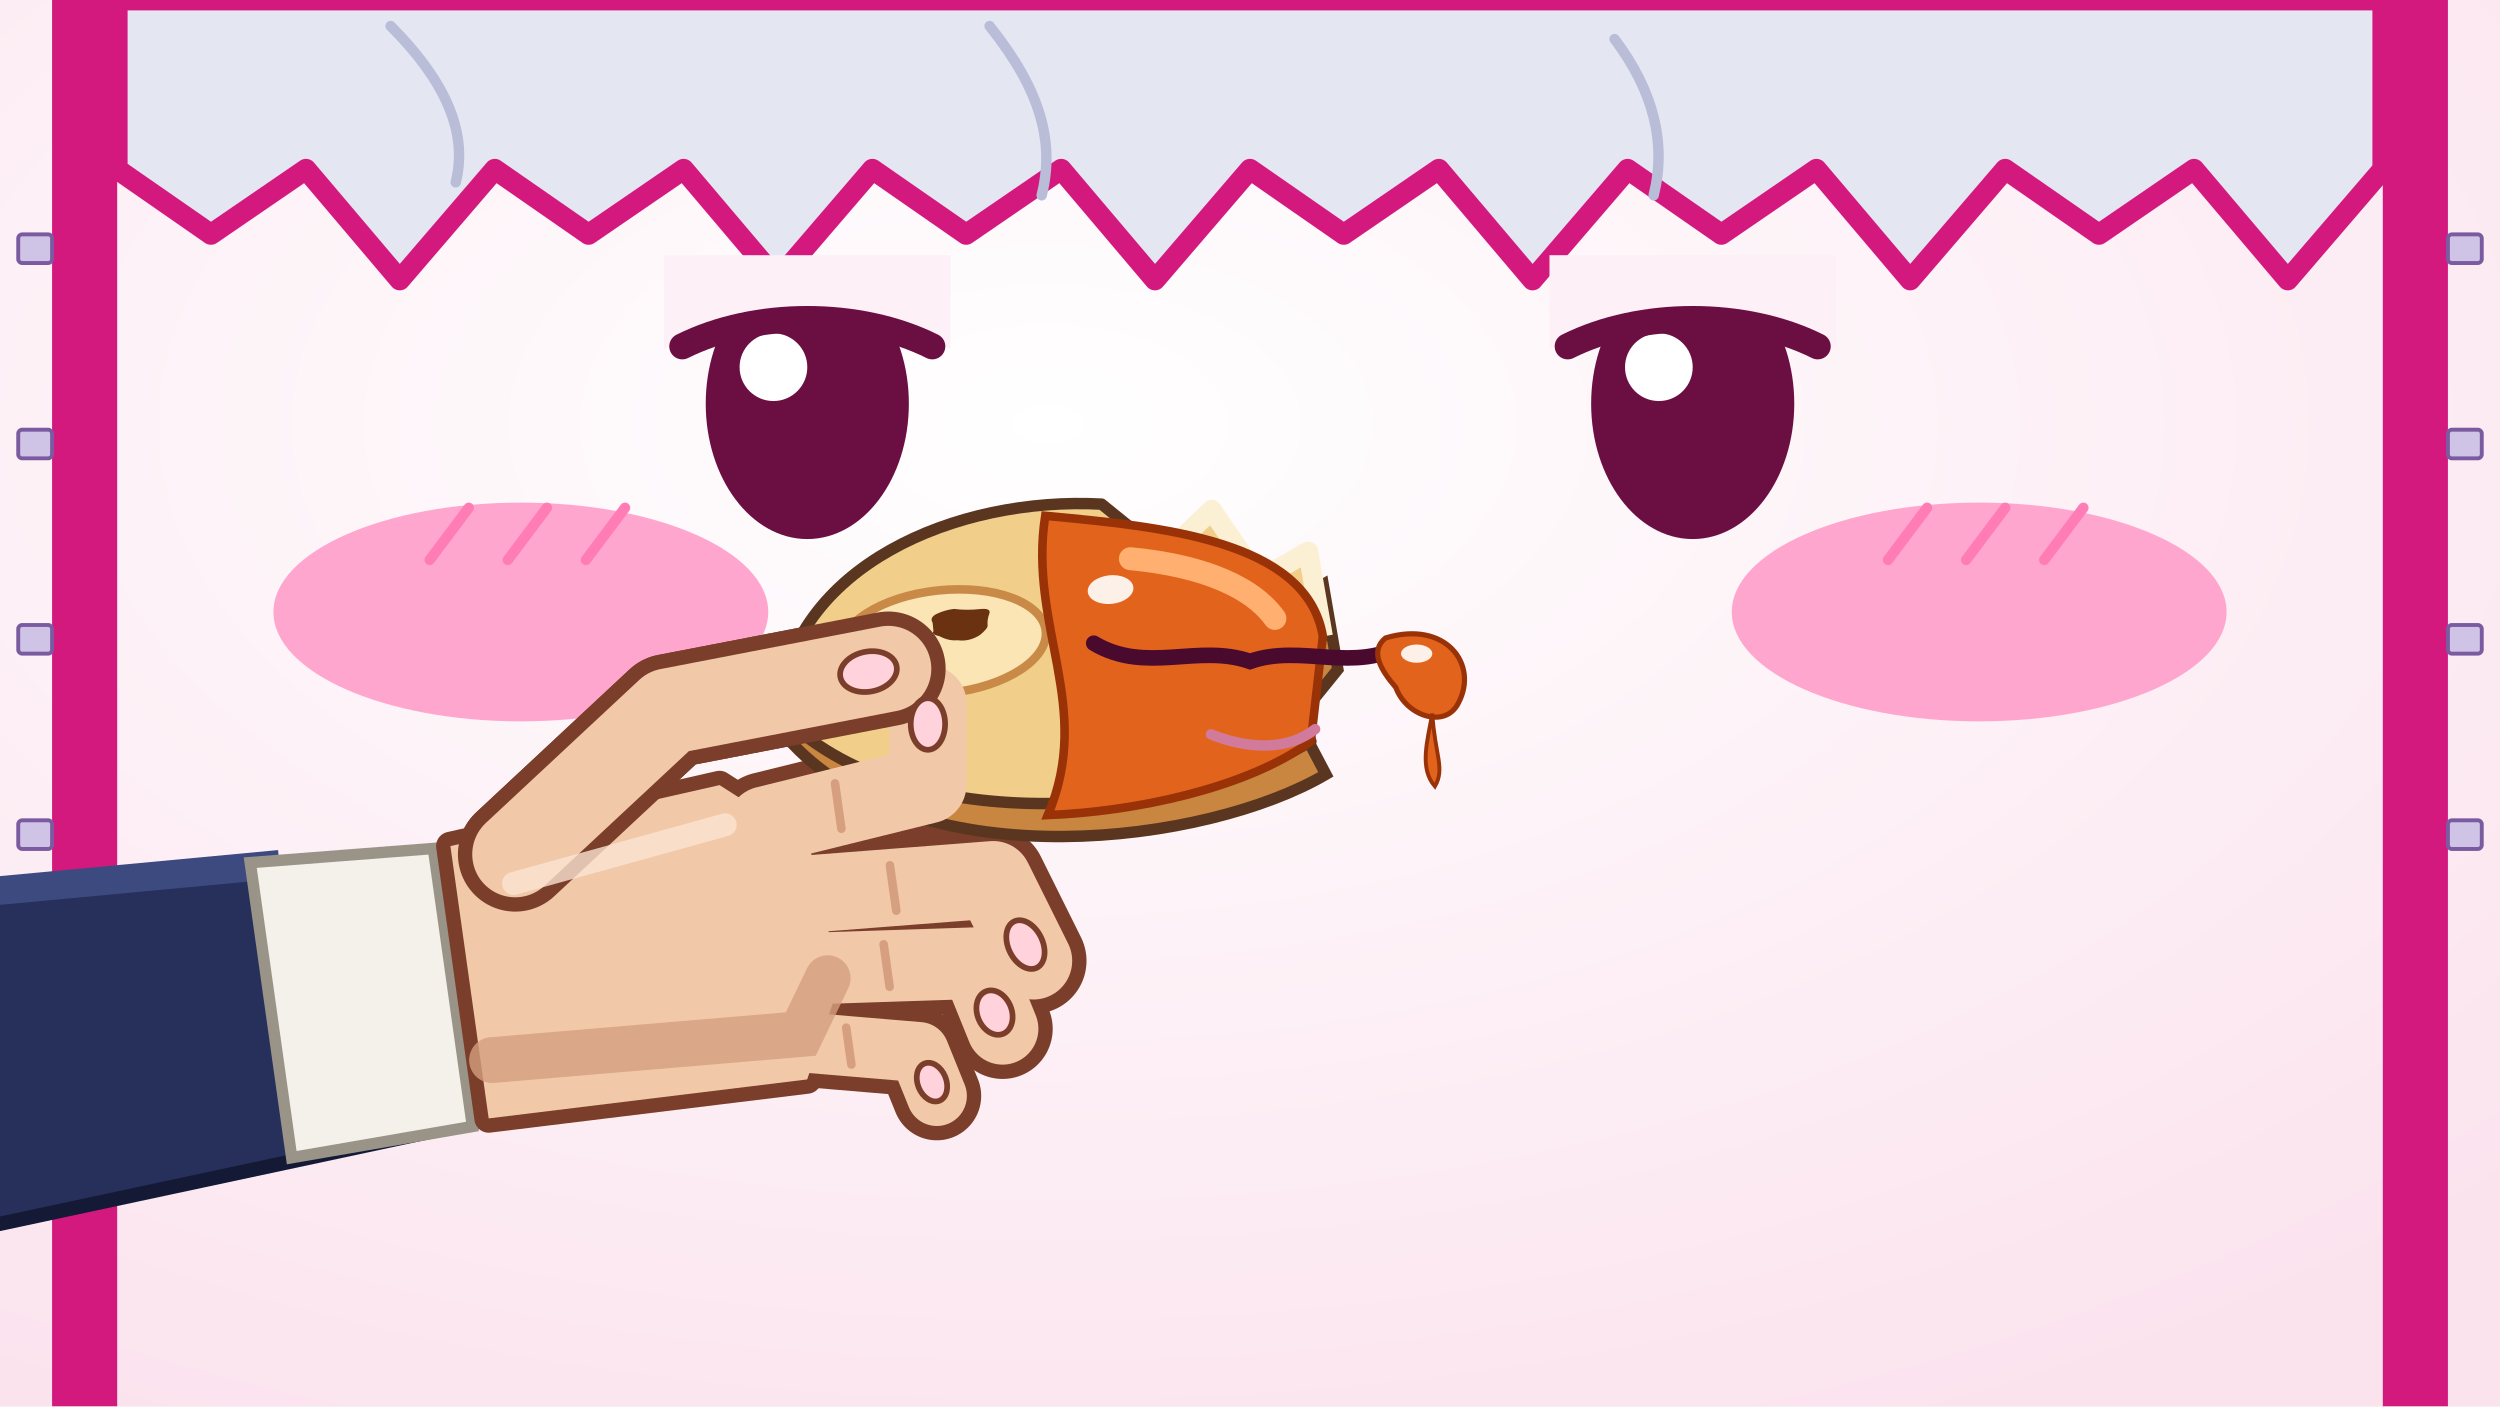
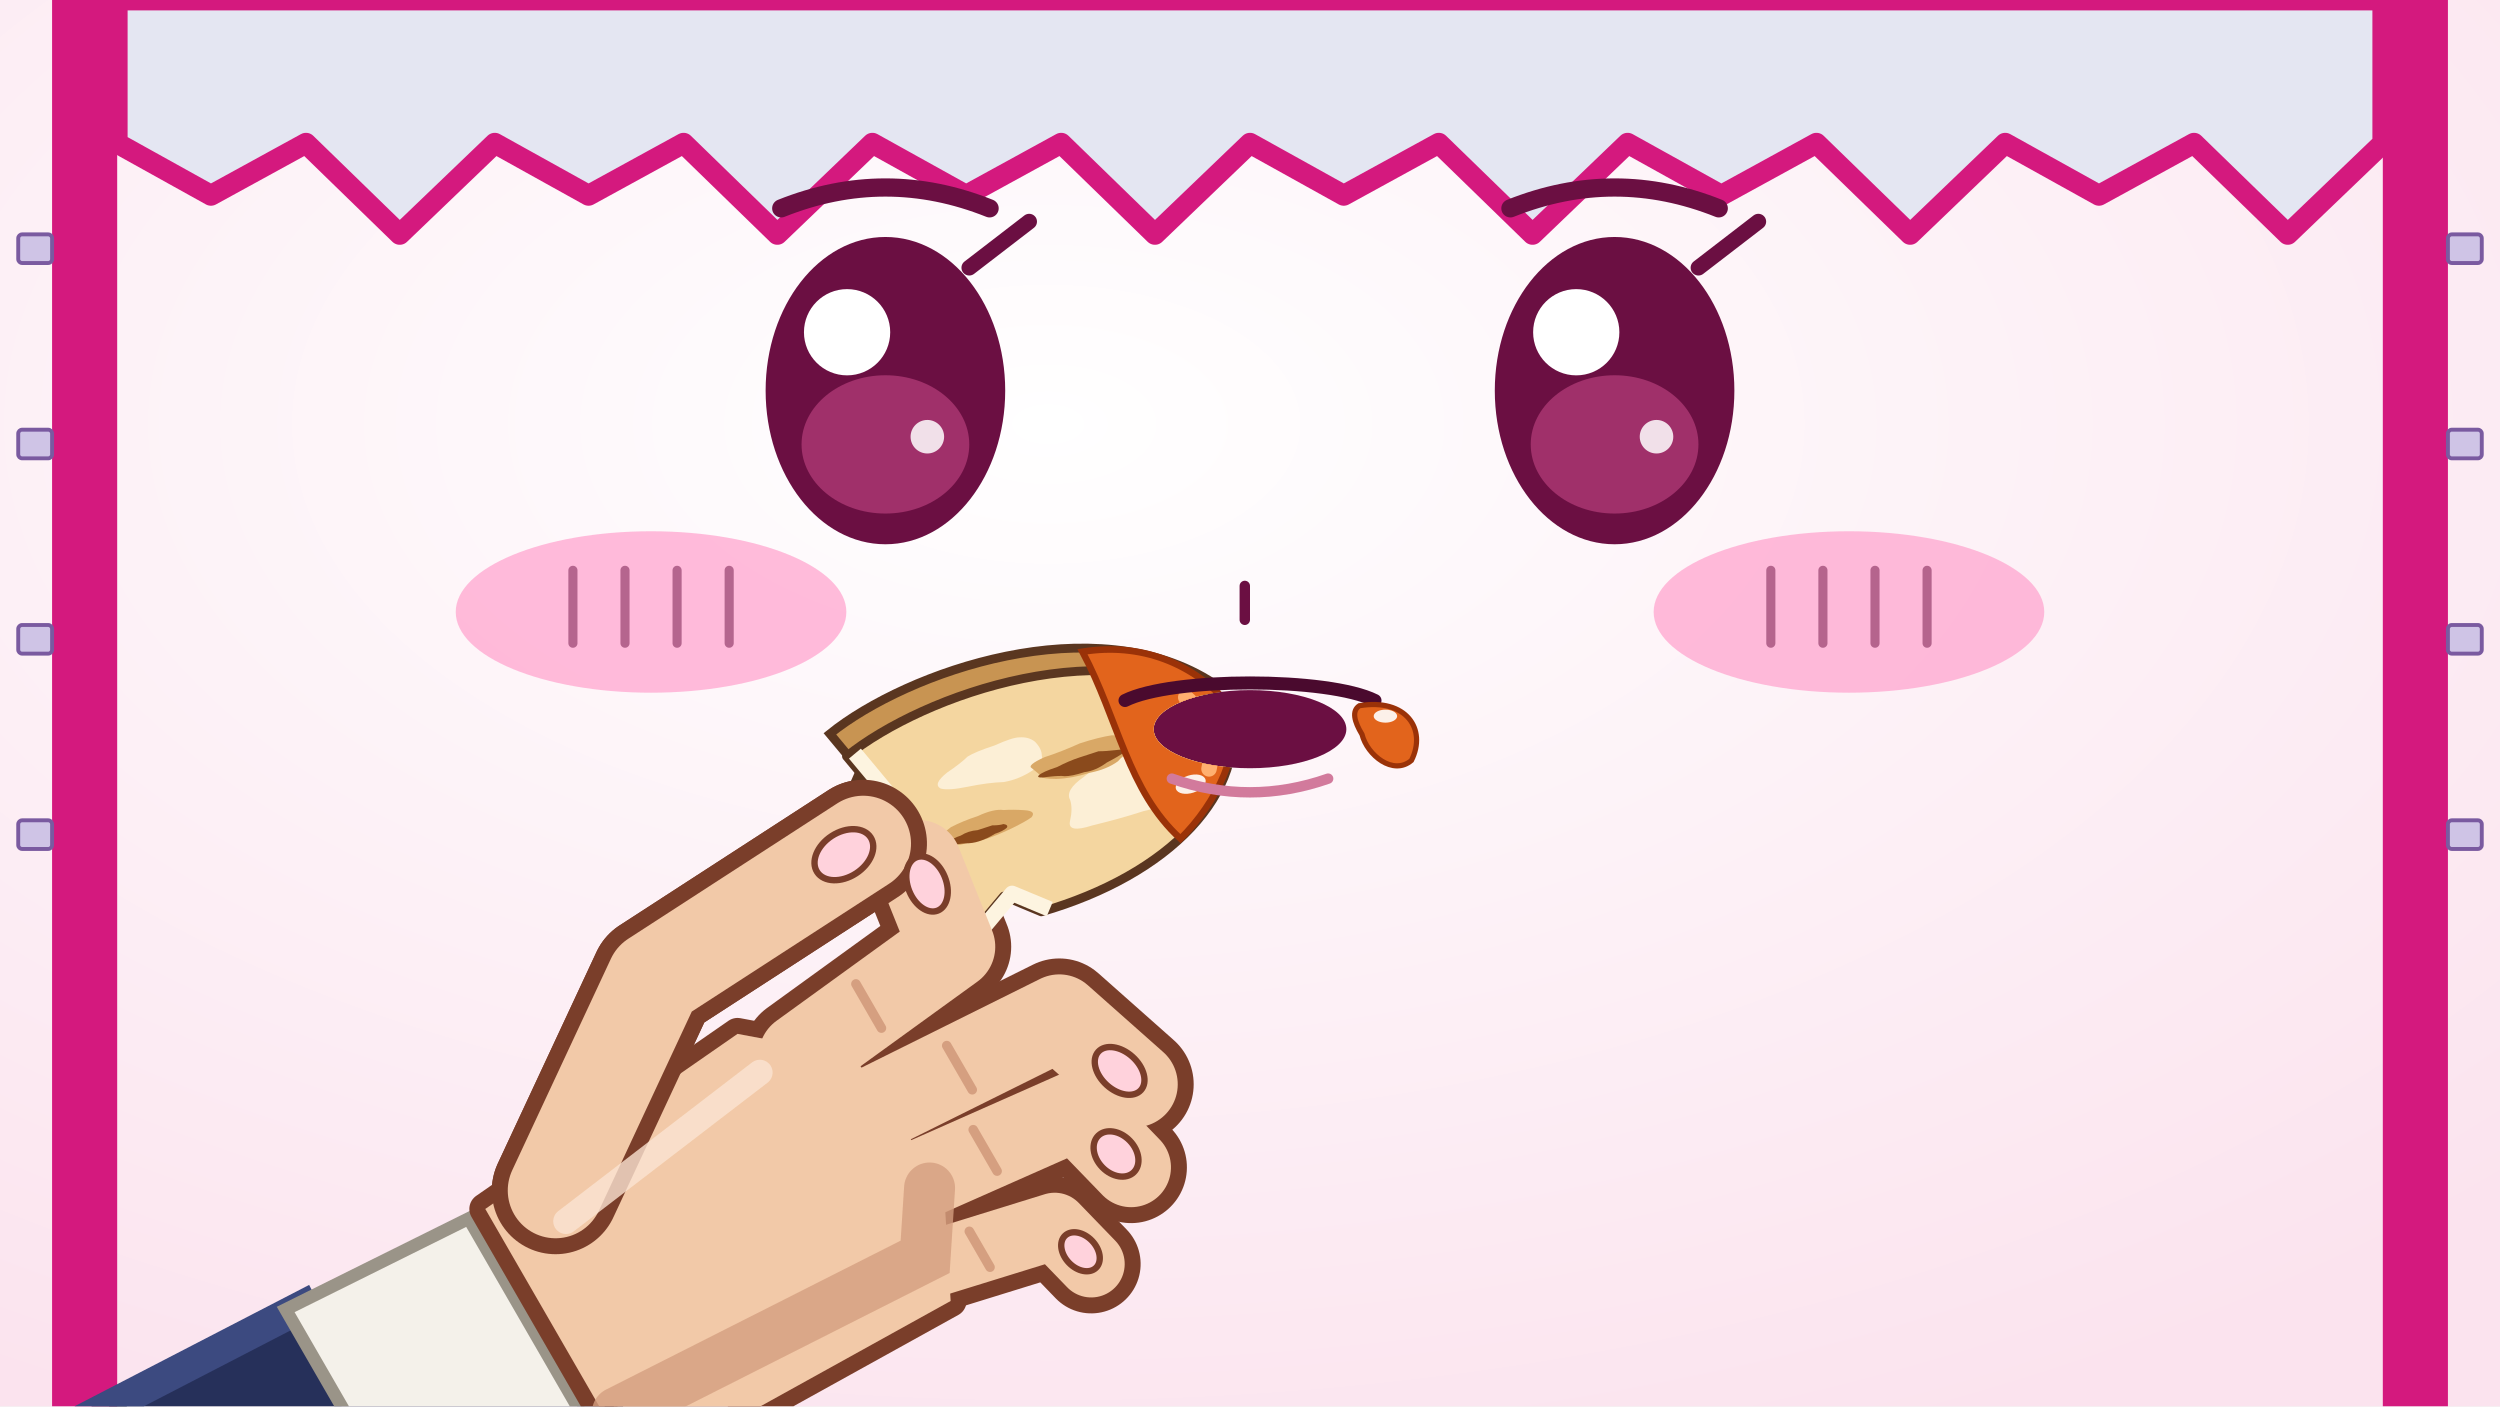
<svg xmlns="http://www.w3.org/2000/svg" viewBox="0 0 1920 1080" width="1920" height="1080">
-   <defs />
+   <defs>
+     <filter id="sil" x="-5%" y="-5%" width="110%" height="110%">
+       <feFlood flood-color="#3a1606" />
+       <feComposite operator="in" in2="SourceAlpha" />
+     </filter>
+     <filter id="tint-b">
+       <feFlood flood-color="#ffe4c8" />
+       <feBlend mode="multiply" in2="SourceGraphic" />
+       <feComposite operator="in" in2="SourceAlpha" />
+     </filter>
+     <filter id="tint-k">
+       <feFlood flood-color="#fff0da" />
+       <feBlend mode="multiply" in2="SourceGraphic" />
+       <feComposite operator="in" in2="SourceAlpha" />
+     </filter>
+   </defs>
  <rect width="1920" height="1080" fill="#fff4f9" />
  <radialGradient id="fg" cx=".42" cy=".3" r=".8">
    <stop offset="0" stop-color="#ffffff" />
    <stop offset="1" stop-color="#fbe3ee" />
  </radialGradient>
  <rect width="1920" height="1080" fill="url(#fg)" />
  <rect x="40" y="0" width="50" height="1080" fill="#d4197e" />
  <rect x="14" y="180" width="26" height="22" rx="3" fill="#cfc4e6" stroke="#7a5aa0" stroke-width="3" />
  <rect x="14" y="330" width="26" height="22" rx="3" fill="#cfc4e6" stroke="#7a5aa0" stroke-width="3" />
  <rect x="14" y="480" width="26" height="22" rx="3" fill="#cfc4e6" stroke="#7a5aa0" stroke-width="3" />
  <rect x="14" y="630" width="26" height="22" rx="3" fill="#cfc4e6" stroke="#7a5aa0" stroke-width="3" />
  <rect x="1830" y="0" width="50" height="1080" fill="#d4197e" />
  <rect x="1880" y="180" width="26" height="22" rx="3" fill="#cfc4e6" stroke="#7a5aa0" stroke-width="3" />
  <rect x="1880" y="330" width="26" height="22" rx="3" fill="#cfc4e6" stroke="#7a5aa0" stroke-width="3" />
  <rect x="1880" y="480" width="26" height="22" rx="3" fill="#cfc4e6" stroke="#7a5aa0" stroke-width="3" />
  <rect x="1880" y="630" width="26" height="22" rx="3" fill="#cfc4e6" stroke="#7a5aa0" stroke-width="3" />
-   <path d="M90 0V130L162 180L235 130L307 215L380 130L452 180L525 130L597 215L670 130L742 180L815 130L887 215L960 130L1032 180L1105 130L1177 215L1250 130L1322 180L1395 130L1467 215L1540 130L1612 180L1685 130L1757 215L1830 130V0z" fill="#e4e6f2" stroke="#d4197e" stroke-width="16" stroke-linejoin="round" />
-   <path d="M300 20C340 60 360 100 350 140M760 20C800 70 810 110 800 150M1240 30C1270 70 1280 110 1270 150" stroke="#b9bdd8" stroke-width="8" fill="none" stroke-linecap="round" />
-   <ellipse cx="620" cy="310" rx="78" ry="104" fill="#6b0f42" />
-   <ellipse cx="594" cy="282" rx="26" ry="26" fill="#ffffff" />
-   <path d="M510 196H730V268C680 242 560 242 510 268z" fill="#fdf0f6" />
-   <path d="M524 266C580 238 660 238 716 266" stroke="#6b0f42" stroke-width="20" fill="none" stroke-linecap="round" />
-   <ellipse cx="1300" cy="310" rx="78" ry="104" fill="#6b0f42" />
-   <ellipse cx="1274" cy="282" rx="26" ry="26" fill="#ffffff" />
-   <path d="M1190 196H1410V268C1360 242 1240 242 1190 268z" fill="#fdf0f6" />
-   <path d="M1204 266C1260 238 1340 238 1396 266" stroke="#6b0f42" stroke-width="20" fill="none" stroke-linecap="round" />
-   <ellipse cx="400" cy="470" rx="190" ry="84" fill="#ffa6cf" />
-   <ellipse cx="1520" cy="470" rx="190" ry="84" fill="#ffa6cf" />
-   <path d="M330 430l30 -40M390 430l30 -40M450 430l30 -40M1450 430l30 -40M1510 430l30 -40M1570 430l30 -40" stroke="#ff7cb4" stroke-width="8" stroke-linecap="round" />
-   <path d="M890 504C930 550 990 550 1030 504C1000 526 920 526 890 504z" fill="#6b0f42" />
-   <g transform="translate(360 750) rotate(-8) scale(2.2 2.2)">
-     <path d="M4 -44L-1400 -120L-1400 150L4 50z" fill="#26305a" stroke="#141a36" stroke-width="5" />
-     <path d="M-60 -48L-1400 -110" stroke="#3c4a80" stroke-width="10" />
-     <path d="M-6 -46L-70 -50L-70 54L-6 52z" fill="#f4f1ea" stroke="#9a9488" stroke-width="4" />
-     <path d="M0 -46L96 -54L124 -30L128 20L112 52L0 50z" fill="#7a3e2a" stroke="#7a3e2a" stroke-width="10" stroke-linejoin="round" />
-     <path d="M22 -40L82 -82L160 -86" stroke="#7a3e2a" stroke-width="40" fill="none" stroke-linecap="round" stroke-linejoin="round" />
-     <path d="M110 -38L168 -44L172 -72" stroke="#7a3e2a" stroke-width="37" fill="none" stroke-linecap="round" stroke-linejoin="round" />
-     <path d="M122 -12L186 -8L196 22" stroke="#7a3e2a" stroke-width="37" fill="none" stroke-linecap="round" stroke-linejoin="round" />
-     <path d="M120 14L176 20L182 44" stroke="#7a3e2a" stroke-width="35" fill="none" stroke-linecap="round" stroke-linejoin="round" />
-     <path d="M108 38L152 48L156 64" stroke="#7a3e2a" stroke-width="31" fill="none" stroke-linecap="round" stroke-linejoin="round" />
-     <g transform="translate(200 -84) rotate(2)">
-       <g transform="translate(0 0) rotate(0) scale(1.0)">
-         <path d="M-80 10C-70 -40 -10 -58 40 -50L60 -30L78 -44L92 -18L110 -26L112 4L96 20L104 40C60 60 -40 62 -80 10z" transform="translate(4 12)" fill="#c98640" stroke="#5a3620" stroke-width="4" />
-         <path d="M-80 10C-70 -40 -10 -58 40 -50L60 -30L78 -44L92 -18L110 -26L112 4L96 20L104 40C60 60 -40 62 -80 10z" fill="#f1cf8a" stroke="#5a3620" stroke-width="4" stroke-linejoin="round" />
-         <ellipse cx="-20" cy="-8" rx="36" ry="18" fill="#fbe5b4" stroke="#c98a48" stroke-width="3" />
-         <path d="M-3 -16Q-4 -14 -4 -12Q-4 -11 -7 -9Q-11 -7 -15 -8Q-18 -8 -21 -10Q-24 -11 -23 -12Q-23 -14 -23 -15Q-24 -17 -21 -18Q-18 -19 -15 -19Q-11 -18 -6 -18Q-2 -18 -3 -16z" fill="#6a3210" />
-         <path d="M45 18Q46 20 42 22Q38 23 36 24Q34 25 29 25Q25 25 23 25Q21 24 20 22Q19 20 19 18Q19 16 23 15Q26 14 30 15Q34 16 38 16Q43 17 45 18z" fill="#b86c30" />
-         <path d="M60 -30L78 -44L92 -18L110 -26L112 4" fill="none" stroke="#fbf0d4" stroke-width="7" stroke-linejoin="round" />
-         <path d="M20 -48C60 -40 110 -30 112 4L104 40C80 54 40 58 10 56C30 20 10 -10 20 -48z" fill="#e2641c" stroke="#9a3208" stroke-width="3" />
-         <path d="M48 -30c20 4 40 12 48 26" stroke="#ffb070" stroke-width="8" fill="none" stroke-linecap="round" />
-         <ellipse cx="40" cy="-20" rx="8" ry="5" fill="#ffffff" opacity=".9" />
+   <path d="M90 0V110L162 150L235 110L307 180L380 110L452 150L525 110L597 180L670 110L742 150L815 110L887 180L960 110L1032 150L1105 110L1177 180L1250 110L1322 150L1395 110L1467 180L1540 110L1612 150L1685 110L1757 180L1830 110V0z" fill="#e4e6f2" stroke="#d4197e" stroke-width="16" stroke-linejoin="round" />
+   <ellipse cx="500" cy="470" rx="150" ry="62" fill="#ffa6cf" opacity=".75" />
+   <path d="M440 438v56" stroke="#6b0f42" stroke-width="7" stroke-linecap="round" opacity=".5" />
+   <path d="M480 438v56" stroke="#6b0f42" stroke-width="7" stroke-linecap="round" opacity=".5" />
+   <path d="M520 438v56" stroke="#6b0f42" stroke-width="7" stroke-linecap="round" opacity=".5" />
+   <path d="M560 438v56" stroke="#6b0f42" stroke-width="7" stroke-linecap="round" opacity=".5" />
+   <ellipse cx="1420" cy="470" rx="150" ry="62" fill="#ffa6cf" opacity=".75" />
+   <path d="M1360 438v56" stroke="#6b0f42" stroke-width="7" stroke-linecap="round" opacity=".5" />
+   <path d="M1400 438v56" stroke="#6b0f42" stroke-width="7" stroke-linecap="round" opacity=".5" />
+   <path d="M1440 438v56" stroke="#6b0f42" stroke-width="7" stroke-linecap="round" opacity=".5" />
+   <path d="M1480 438v56" stroke="#6b0f42" stroke-width="7" stroke-linecap="round" opacity=".5" />
+   <ellipse cx="680" cy="300" rx="92" ry="118" fill="#6b0f42" />
+   <ellipse cx="680" cy="341.3" rx="64.4" ry="53.1" fill="#a0306a" />
+   <ellipse cx="650.56" cy="255.16" rx="33.12" ry="33.12" fill="#ffffff" />
+   <ellipse cx="712.2" cy="335.4" rx="12.88" ry="12.88" fill="#ffffff" opacity=".85" />
+   <path d="M744.4 205.6l46.0 -35.4" stroke="#6b0f42" stroke-width="12" stroke-linecap="round" />
+   <path d="M600 160Q680 128 760 160" stroke="#6b0f42" stroke-width="14" fill="none" stroke-linecap="round" />
+   <ellipse cx="1240" cy="300" rx="92" ry="118" fill="#6b0f42" />
+   <ellipse cx="1240" cy="341.3" rx="64.4" ry="53.1" fill="#a0306a" />
+   <ellipse cx="1210.56" cy="255.16" rx="33.12" ry="33.12" fill="#ffffff" />
+   <ellipse cx="1272.2" cy="335.4" rx="12.88" ry="12.88" fill="#ffffff" opacity=".85" />
+   <path d="M1304.4 205.6l46.0 -35.4" stroke="#6b0f42" stroke-width="12" stroke-linecap="round" />
+   <path d="M1160 160Q1240 128 1320 160" stroke="#6b0f42" stroke-width="14" fill="none" stroke-linecap="round" />
+   <path d="M956 450v26" stroke="#6b0f42" stroke-width="8" stroke-linecap="round" />
+   <ellipse cx="960" cy="560" rx="74" ry="30" fill="#6b0f42" />
+   <clipPath id="lips">
+     <path d="M0 0H1920V1080H0z M886 560a74 30 0 1 0 148 0a74 30 0 1 0 -148 0z" clip-rule="evenodd" />
+   </clipPath>
+   <g clip-path="url(#lips)">
+     <g transform="translate(429 1026) rotate(-30) scale(2.448 2.448)">
+       <path d="M4 -44L-1400 -120L-1400 150L4 50z" fill="#26305a" stroke="#141a36" stroke-width="5" />
+       <path d="M-60 -48L-1400 -110" stroke="#3c4a80" stroke-width="10" />
+       <path d="M-6 -46L-70 -50L-70 54L-6 52z" fill="#f4f1ea" stroke="#9a9488" stroke-width="4" />
+       <path d="M0 -46L96 -54L124 -30L128 20L112 52L0 50z" fill="#7a3e2a" stroke="#7a3e2a" stroke-width="10" stroke-linejoin="round" />
+       <path d="M22 -40L82 -82L160 -86" stroke="#7a3e2a" stroke-width="40" fill="none" stroke-linecap="round" stroke-linejoin="round" />
+       <path d="M110 -38L168 -44L172 -72" stroke="#7a3e2a" stroke-width="37" fill="none" stroke-linecap="round" stroke-linejoin="round" />
+       <path d="M122 -12L186 -8L196 22" stroke="#7a3e2a" stroke-width="37" fill="none" stroke-linecap="round" stroke-linejoin="round" />
+       <path d="M120 14L176 20L182 44" stroke="#7a3e2a" stroke-width="35" fill="none" stroke-linecap="round" stroke-linejoin="round" />
+       <path d="M108 38L152 48L156 64" stroke="#7a3e2a" stroke-width="31" fill="none" stroke-linecap="round" stroke-linejoin="round" />
+       <g transform="translate(168 -78) rotate(-168) scale(1.157407) translate(-50 4)">
+         <g transform="scale(.6)">
+           <path d="M-80 10C-76 -30 -30 -54 30 -52L44 -40L60 -50L70 -26L88 -32L86 -6L100 4L84 22L92 42C50 58 -40 60 -80 10z" transform="translate(4 12)" fill="#c89452" stroke="#5a3620" stroke-width="4" />
+           <path d="M-80 10C-76 -30 -30 -54 30 -52L44 -40L60 -50L70 -26L88 -32L86 -6L100 4L84 22L92 42C50 58 -40 60 -80 10z" fill="#f4d6a0" stroke="#5a3620" stroke-width="4" stroke-linejoin="round" />
+           <path d="M5 -17Q2 -12 2 -8Q3 -3 -7 0Q-17 4 -28 3Q-38 2 -46 -1Q-53 -5 -52 -8Q-51 -12 -52 -15Q-54 -19 -46 -21Q-38 -24 -28 -23Q-17 -23 -4 -22Q8 -22 5 -17z" fill="#fcefd6" />
+           <path d="M56 15Q59 18 51 21Q44 23 40 25Q36 26 27 26Q18 27 15 26Q11 25 9 22Q7 18 8 15Q8 12 14 10Q21 8 28 9Q35 11 44 12Q53 13 56 15z" fill="#fcefd6" />
+           <path d="M-33 24Q-32 26 -33 28Q-34 31 -39 32Q-44 33 -50 33Q-55 33 -58 32Q-60 30 -65 28Q-69 26 -67 24Q-66 21 -60 21Q-55 20 -50 20Q-45 20 -39 21Q-34 22 -33 24z" fill="#fcefd6" />
+           <path d="M11 6Q12 8 14 11Q16 13 7 14Q-1 14 -10 15Q-19 15 -25 14Q-30 12 -35 10Q-40 8 -35 6Q-29 5 -24 2Q-18 0 -10 1Q-2 1 5 3Q11 5 11 6z" fill="#d9a866" />
+           <path d="M58 -10Q60 -8 61 -6Q63 -5 57 -3Q51 -2 44 -2Q36 -1 32 -3Q28 -4 23 -6Q18 -8 21 -10Q24 -11 31 -12Q38 -13 45 -13Q52 -12 54 -12Q57 -12 58 -10z" fill="#d9a866" />
+           <path d="M8 5Q14 6 12 7Q10 8 3 8Q-3 9 -8 9Q-14 9 -17 9Q-20 8 -25 7Q-31 6 -28 5Q-25 4 -19 3Q-13 1 -8 2Q-2 2 1 3Q3 4 8 5z" fill="#8a4a1c" />
+           <path d="M59 -11Q61 -10 59 -9Q58 -8 54 -8Q50 -7 46 -8Q41 -8 39 -8Q36 -9 34 -9Q32 -10 33 -11Q35 -12 39 -12Q43 -13 47 -13Q50 -13 53 -12Q57 -11 59 -11z" fill="#8a4a1c" />
+           <path d="M-48 3Q-47 4 -47 5Q-47 5 -51 6Q-55 6 -58 6Q-61 7 -63 6Q-65 6 -68 5Q-70 4 -69 3Q-67 2 -64 2Q-62 2 -58 2Q-55 2 -52 2Q-49 2 -48 3z" fill="#aa6a2c" />
+           <path d="M30 -52L44 -40L60 -50L70 -26L88 -32L86 -6L100 4L84 22L92 42" fill="none" stroke="#fdf4e0" stroke-width="7" stroke-linejoin="round" transform="translate(-4 0)" />
+           <path d="M-40 -40C-60 -30 -80 -10 -80 10C-70 34 -50 50 -24 54C-30 20 -24 -12 -40 -40z" fill="#e2641c" stroke="#9a3208" stroke-width="3" />
+           <path d="M-62 -14c-6 10 -6 24 0 34" stroke="#ffb070" stroke-width="7" fill="none" stroke-linecap="round" />
+           <ellipse cx="-52" cy="-18" rx="7" ry="4" fill="#ffffff" opacity=".9" />
+         </g>
      </g>
+       <path d="M0 -46L96 -54L124 -30L128 20L112 52L0 50z" fill="#f2c9a8" />
+       <path d="M110 -38L168 -44L172 -72" stroke="#f2c9a8" stroke-width="27" fill="none" stroke-linecap="round" stroke-linejoin="round" />
+       <path d="M122 -12L186 -8L196 22" stroke="#f2c9a8" stroke-width="27" fill="none" stroke-linecap="round" stroke-linejoin="round" />
+       <path d="M120 14L176 20L182 44" stroke="#f2c9a8" stroke-width="25" fill="none" stroke-linecap="round" stroke-linejoin="round" />
+       <path d="M108 38L152 48L156 64" stroke="#f2c9a8" stroke-width="21" fill="none" stroke-linecap="round" stroke-linejoin="round" />
+       <path d="M22 -40L82 -82L160 -86" stroke="#7a3e2a" stroke-width="40" fill="none" stroke-linecap="round" stroke-linejoin="round" />
+       <path d="M22 -40L82 -82L160 -86" stroke="#f2c9a8" stroke-width="30" fill="none" stroke-linecap="round" stroke-linejoin="round" />
+       <path d="M4 30L112 36L124 18" stroke="#d59f80" stroke-width="16" fill="none" stroke-linecap="round" opacity=".8" />
+       <path d="M20 -30L96 -40" stroke="#fbe4d2" stroke-width="8" fill="none" stroke-linecap="round" opacity=".8" />
+       <path d="M136 -49l0 16" stroke="#d59f80" stroke-width="3" stroke-linecap="round" />
+       <path d="M151 -18l0 16" stroke="#d59f80" stroke-width="3" stroke-linecap="round" />
+       <path d="M145 9l0 15" stroke="#d59f80" stroke-width="3" stroke-linecap="round" />
+       <path d="M128 36l0 13" stroke="#d59f80" stroke-width="3" stroke-linecap="round" />
+       <ellipse cx="153" cy="-86" rx="10" ry="7" transform="rotate(-3 153 -86)" fill="#ffd2dc" stroke="#7a3e2a" stroke-width="2" />
+       <ellipse cx="171" cy="-65" rx="9" ry="6" transform="rotate(-82 171 -65)" fill="#ffd2dc" stroke="#7a3e2a" stroke-width="2" />
+       <ellipse cx="194" cy="16" rx="9" ry="6" transform="rotate(72 194 16)" fill="#ffd2dc" stroke="#7a3e2a" stroke-width="2" />
+       <ellipse cx="180" cy="38" rx="8" ry="6" transform="rotate(76 180 38)" fill="#ffd2dc" stroke="#7a3e2a" stroke-width="2" />
+       <ellipse cx="155" cy="59" rx="7" ry="5" transform="rotate(76 155 59)" fill="#ffd2dc" stroke="#7a3e2a" stroke-width="2" />
    </g>
-     <path d="M0 -46L96 -54L124 -30L128 20L112 52L0 50z" fill="#f2c9a8" />
-     <path d="M110 -38L168 -44L172 -72" stroke="#f2c9a8" stroke-width="27" fill="none" stroke-linecap="round" stroke-linejoin="round" />
-     <path d="M122 -12L186 -8L196 22" stroke="#f2c9a8" stroke-width="27" fill="none" stroke-linecap="round" stroke-linejoin="round" />
-     <path d="M120 14L176 20L182 44" stroke="#f2c9a8" stroke-width="25" fill="none" stroke-linecap="round" stroke-linejoin="round" />
-     <path d="M108 38L152 48L156 64" stroke="#f2c9a8" stroke-width="21" fill="none" stroke-linecap="round" stroke-linejoin="round" />
-     <path d="M22 -40L82 -82L160 -86" stroke="#7a3e2a" stroke-width="40" fill="none" stroke-linecap="round" stroke-linejoin="round" />
-     <path d="M22 -40L82 -82L160 -86" stroke="#f2c9a8" stroke-width="30" fill="none" stroke-linecap="round" stroke-linejoin="round" />
-     <path d="M4 30L112 36L124 18" stroke="#d59f80" stroke-width="16" fill="none" stroke-linecap="round" opacity=".8" />
-     <path d="M20 -30L96 -40" stroke="#fbe4d2" stroke-width="8" fill="none" stroke-linecap="round" opacity=".8" />
-     <path d="M136 -49l0 16" stroke="#d59f80" stroke-width="3" stroke-linecap="round" />
-     <path d="M151 -18l0 16" stroke="#d59f80" stroke-width="3" stroke-linecap="round" />
-     <path d="M145 9l0 15" stroke="#d59f80" stroke-width="3" stroke-linecap="round" />
-     <path d="M128 36l0 13" stroke="#d59f80" stroke-width="3" stroke-linecap="round" />
-     <ellipse cx="153" cy="-86" rx="10" ry="7" transform="rotate(-3 153 -86)" fill="#ffd2dc" stroke="#7a3e2a" stroke-width="2" />
-     <ellipse cx="171" cy="-65" rx="9" ry="6" transform="rotate(-82 171 -65)" fill="#ffd2dc" stroke="#7a3e2a" stroke-width="2" />
-     <ellipse cx="194" cy="16" rx="9" ry="6" transform="rotate(72 194 16)" fill="#ffd2dc" stroke="#7a3e2a" stroke-width="2" />
-     <ellipse cx="180" cy="38" rx="8" ry="6" transform="rotate(76 180 38)" fill="#ffd2dc" stroke="#7a3e2a" stroke-width="2" />
-     <ellipse cx="155" cy="59" rx="7" ry="5" transform="rotate(76 155 59)" fill="#ffd2dc" stroke="#7a3e2a" stroke-width="2" />
  </g>
-   <path d="M840 494C880 518 920 494 960 508C1000 494 1040 518 1080 494" stroke="#4a0a2e" stroke-width="12" fill="none" stroke-linecap="round" />
-   <path d="M930 564C960 576 990 576 1010 560" stroke="#d27a9c" stroke-width="8" fill="none" stroke-linecap="round" />
-   <path d="M1064 490C1110 476 1136 510 1120 540C1110 560 1080 550 1072 528C1060 514 1052 500 1064 490z" fill="#e2641c" stroke="#9a3208" stroke-width="4" />
-   <ellipse cx="1088" cy="502" rx="12" ry="7" fill="#ffffff" opacity=".9" />
-   <path d="M1100 548C1102 580 1110 590 1102 604C1090 590 1096 570 1100 548z" fill="#e2641c" stroke="#9a3208" stroke-width="3" />
+   <path d="M864 538C900 520 1020 520 1056 538" stroke="#4a0a2e" stroke-width="10" fill="none" stroke-linecap="round" />
+   <path d="M900 598C940 612 980 612 1020 598" stroke="#d27a9c" stroke-width="8" fill="none" stroke-linecap="round" />
+   <path d="M1044 542C1080 536 1096 560 1084 584C1070 596 1050 580 1046 564C1040 554 1038 546 1044 542z" fill="#e2641c" stroke="#9a3208" stroke-width="4" />
+   <ellipse cx="1064" cy="550" rx="9" ry="5" fill="#ffffff" opacity=".9" />
</svg>
